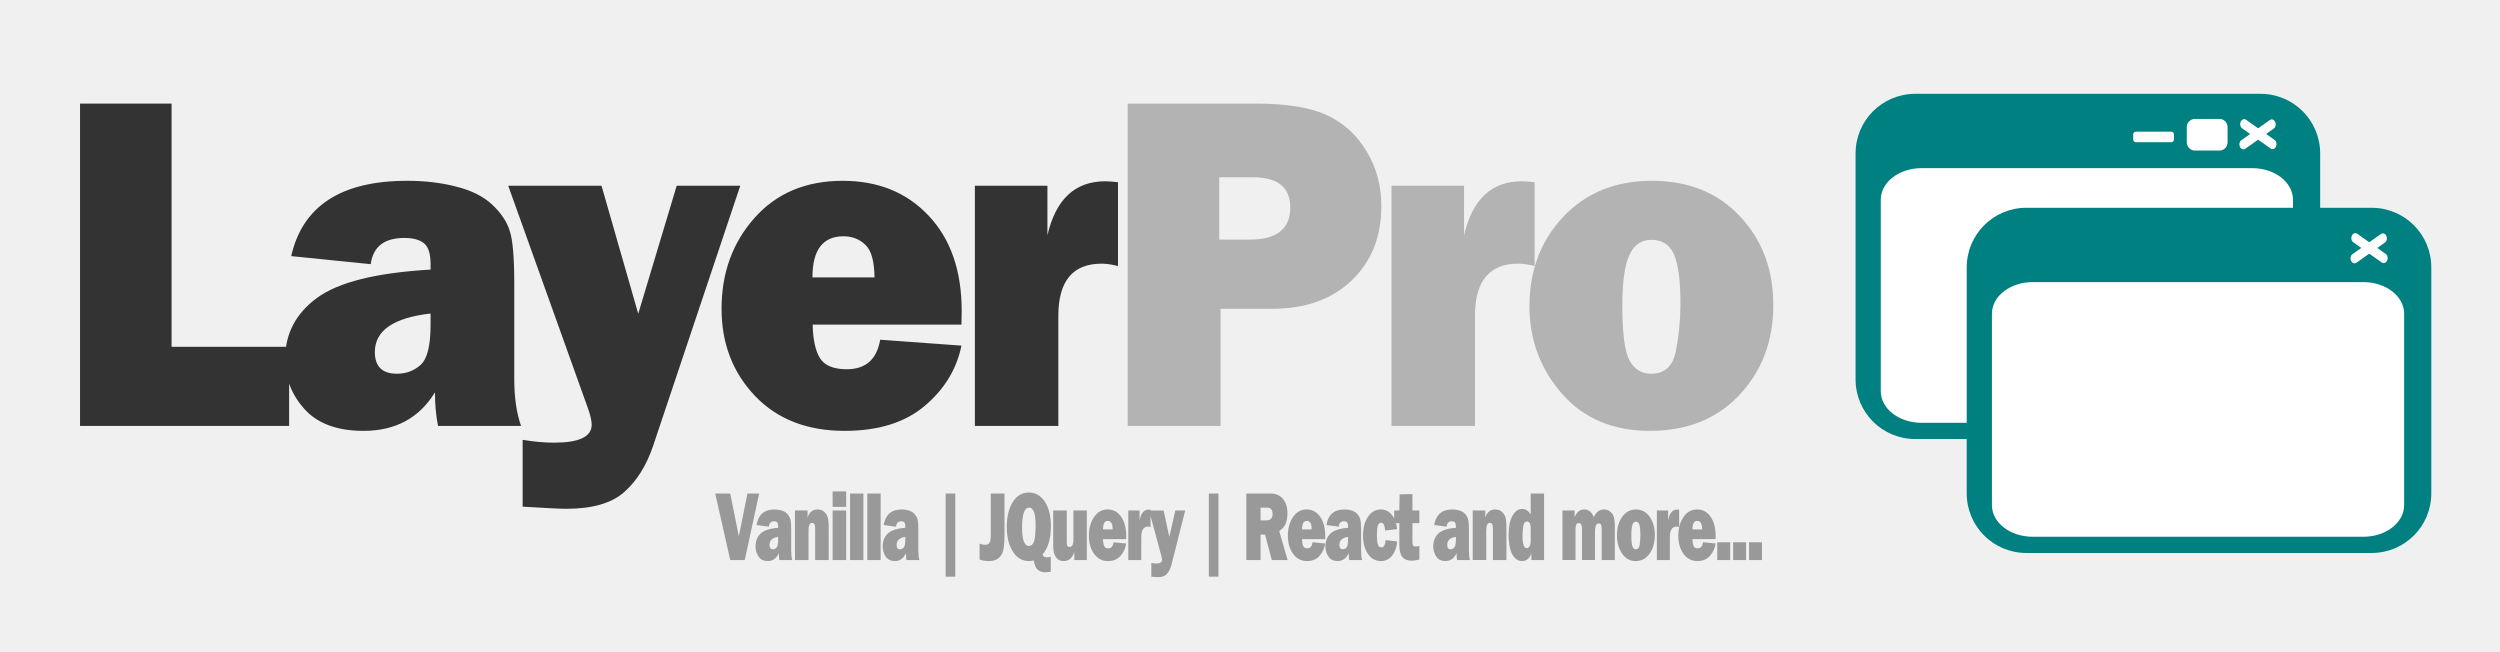
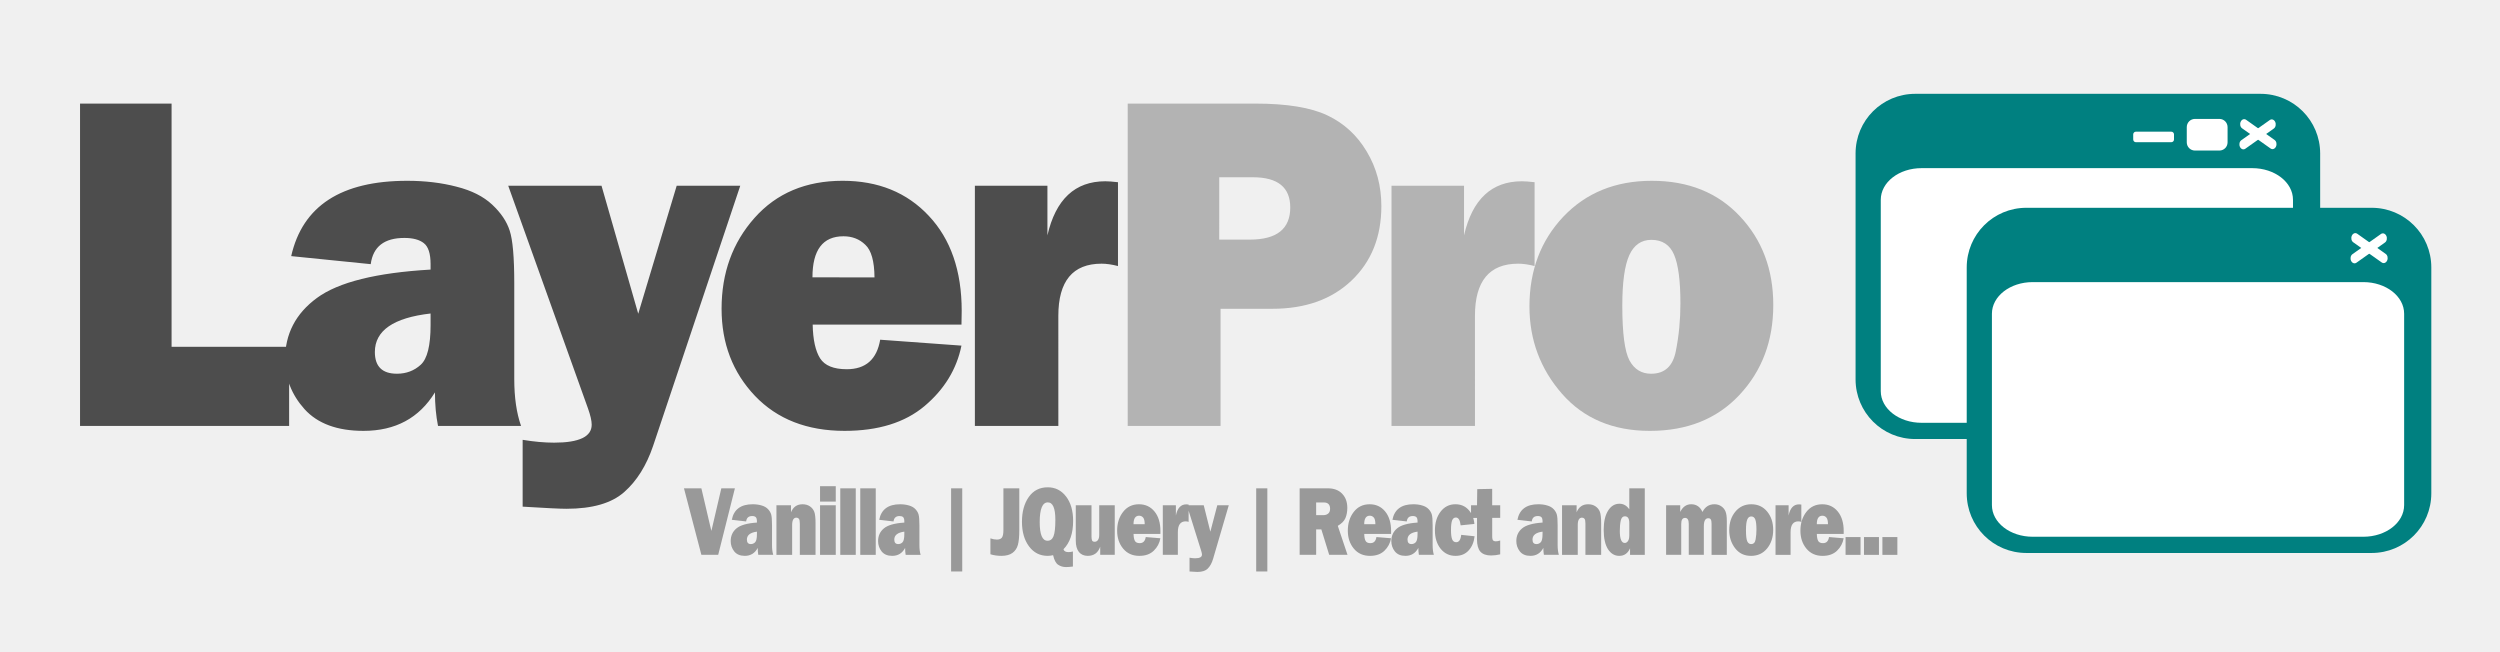
<svg xmlns="http://www.w3.org/2000/svg" width="960" height="250" viewBox="0 0 254 66.146" version="1.1" id="svg1">
  <defs id="defs1" />
-   <g id="layer1" transform="translate(-10.37362,-47.08029)">
-     <g id="g5" transform="matrix(0.7165316,0,0,0.7165316,177.8031,14.42007)">
-       <path id="rect1" style="fill:#008080;stroke-width:0.1;paint-order:markers stroke fill" d="m 37.907,58.885 h 48.948 c 4.689,0 8.465,3.775 8.465,8.465 V 99.368 c 0,4.689 -3.775,8.465 -8.465,8.465 H 37.907 c -4.689,0 -8.465,-3.775 -8.465,-8.465 V 67.349 c 0,-4.689 3.775,-8.465 8.465,-8.465 z" />
-       <g id="g4" transform="translate(16.05917,-0.09974634)">
-         <path id="rect3" style="fill:#ffffff;stroke-width:0.079;paint-order:markers stroke fill" transform="matrix(0.8159199,-0.578165,0.4256633,0.9048816,0,0)" d="m 34.23,94.325 h 4.952 c 0.325,0 0.586,0.298 0.586,0.668 0,0.37 -0.262,0.668 -0.586,0.668 h -4.952 c -0.325,0 -0.586,-0.298 -0.586,-0.668 0,-0.37 0.262,-0.668 0.586,-0.668 z" />
-         <path id="rect3-8" style="fill:#ffffff;stroke-width:0.079;paint-order:markers stroke fill" transform="matrix(-0.8159199,-0.578165,0.4256633,-0.9048816,0,0)" d="m -95.252,-12.893 h 4.952 c 0.325,0 0.586,0.298 0.586,0.668 0,0.37 -0.262,0.668 -0.586,0.668 h -4.952 c -0.325,0 -0.586,-0.298 -0.586,-0.668 0,-0.37 0.262,-0.668 0.586,-0.668 z" />
-       </g>
-       <path id="rect4" style="fill:#ffffff;stroke-width:0.084;paint-order:markers stroke fill" d="m 77.569,62.441 h 3.458 c 0.645,0 1.164,0.519 1.164,1.164 v 2.161 c 0,0.645 -0.519,1.164 -1.164,1.164 h -3.458 c -0.645,0 -1.164,-0.519 -1.164,-1.164 v -2.161 c 0,-0.645 0.519,-1.164 1.164,-1.164 z" />
-       <path id="rect4-5" style="fill:#ffffff;stroke-width:0.048;paint-order:markers stroke fill" d="m 69.198,64.251 h 5.009 c 0.215,0 0.388,0.173 0.388,0.388 v 0.72 c 0,0.215 -0.173,0.388 -0.388,0.388 h -5.009 c -0.215,0 -0.388,-0.173 -0.388,-0.388 v -0.72 c 0,-0.215 0.173,-0.388 0.388,-0.388 z" />
-       <path id="rect5" style="fill:#ffffff;stroke-width:0.1;paint-order:markers stroke fill" d="m 38.801,69.423 h 46.881 c 3.205,0 5.785,2.002 5.785,4.489 v 27.131 c 0,2.487 -2.58,4.489 -5.785,4.489 H 38.801 c -3.205,0 -5.785,-2.002 -5.785,-4.489 V 73.912 c 0,-2.487 2.58,-4.489 5.785,-4.489 z" />
+   <g id="g5" transform="matrix(0.7165316,0,0,0.7165316,167.4294,-32.66022)">
+     <path id="rect1" style="fill:#008080;stroke-width:0.1;paint-order:markers stroke fill" d="m 37.907,58.885 h 48.948 c 4.689,0 8.465,3.775 8.465,8.465 V 99.368 c 0,4.689 -3.775,8.465 -8.465,8.465 H 37.907 c -4.689,0 -8.465,-3.775 -8.465,-8.465 V 67.349 c 0,-4.689 3.775,-8.465 8.465,-8.465 z" />
+     <g id="g4" transform="translate(16.05917,-0.09974634)">
+       <path id="rect3" style="fill:#ffffff;stroke-width:0.079;paint-order:markers stroke fill" transform="matrix(0.8159199,-0.578165,0.4256633,0.9048816,0,0)" d="m 34.23,94.325 h 4.952 c 0.325,0 0.586,0.298 0.586,0.668 0,0.37 -0.262,0.668 -0.586,0.668 h -4.952 c -0.325,0 -0.586,-0.298 -0.586,-0.668 0,-0.37 0.262,-0.668 0.586,-0.668 z" />
+       <path id="rect3-8" style="fill:#ffffff;stroke-width:0.079;paint-order:markers stroke fill" transform="matrix(-0.8159199,-0.578165,0.4256633,-0.9048816,0,0)" d="m -95.252,-12.893 h 4.952 c 0.325,0 0.586,0.298 0.586,0.668 0,0.37 -0.262,0.668 -0.586,0.668 h -4.952 c -0.325,0 -0.586,-0.298 -0.586,-0.668 0,-0.37 0.262,-0.668 0.586,-0.668 z" />
    </g>
-     <path id="rect6" style="fill:#008080;stroke-width:0.072;paint-order:markers stroke fill" d="m 216.257,68.191 h 35.073 c 3.36,0 6.065,2.705 6.065,6.065 v 22.942 c 0,3.36 -2.705,6.065 -6.065,6.065 h -35.073 c -3.36,0 -6.065,-2.705 -6.065,-6.065 V 74.256 c 0,-3.36 2.705,-6.065 6.065,-6.065 z" />
-     <g id="g8" transform="matrix(0.7165316,0,0,0.7165316,200.6024,25.92697)">
-       <path id="rect7" style="fill:#ffffff;stroke-width:0.079;paint-order:markers stroke fill" transform="matrix(0.8159199,-0.578165,0.4256633,0.9048816,0,0)" d="m 34.23,94.325 h 4.952 c 0.325,0 0.586,0.298 0.586,0.668 0,0.37 -0.262,0.668 -0.586,0.668 h -4.952 c -0.325,0 -0.586,-0.298 -0.586,-0.668 0,-0.37 0.262,-0.668 0.586,-0.668 z" />
-       <path id="rect8" style="fill:#ffffff;stroke-width:0.079;paint-order:markers stroke fill" transform="matrix(-0.8159199,-0.578165,0.4256633,-0.9048816,0,0)" d="m -95.252,-12.893 h 4.952 c 0.325,0 0.586,0.298 0.586,0.668 0,0.37 -0.262,0.668 -0.586,0.668 h -4.952 c -0.325,0 -0.586,-0.298 -0.586,-0.668 0,-0.37 0.262,-0.668 0.586,-0.668 z" />
-     </g>
-     <path id="rect11" style="fill:#ffffff;stroke-width:0.072;paint-order:markers stroke fill" d="m 216.898,75.743 h 33.592 c 2.297,0 4.145,1.434 4.145,3.216 v 19.44 c 0,1.782 -1.849,3.216 -4.145,3.216 h -33.592 c -2.297,0 -4.145,-1.434 -4.145,-3.216 V 78.959 c 0,-1.782 1.849,-3.216 4.145,-3.216 z" />
-     <g id="text16" style="font-size:47.262px;font-family:'Franklin Gothic Heavy';-inkscape-font-specification:'Franklin Gothic Heavy, ';letter-spacing:-2.206px;word-spacing:0.236px;fill:#333333;stroke-width:1.489;paint-order:markers stroke fill" transform="scale(0.9619034,1.039605)" aria-label="LayerPro">
-       <path d="m 41.323,79.179 v 7.731 H 19.238 V 55.41 h 9.669 v 23.77 z m 24.495,7.731 h -8.769 q -0.323,-1.5 -0.323,-3.277 -2.492,3.762 -7.546,3.762 -4.154,0 -6.231,-2.123 -2.054,-2.123 -2.054,-4.869 0,-3.715 3.369,-6 3.392,-2.308 12,-2.769 v -0.531 q 0,-1.546 -0.715,-2.054 -0.692,-0.508 -2.054,-0.508 -3.185,0 -3.554,2.562 l -8.4,-0.785 q 1.8,-7.362 12.254,-7.362 2.838,0 5.215,0.577 2.377,0.554 3.762,1.754 1.385,1.2 1.846,2.538 0.485,1.338 0.485,5.146 v 9.369 q 0,2.677 0.715,4.569 z M 56.263,75.926 q -5.885,0.623 -5.885,3.762 0,2.123 2.331,2.123 1.477,0 2.515,-0.877 1.038,-0.877 1.038,-3.877 z m 32.71,-12.485 -9.208,25.431 q -1.062,2.885 -3.046,4.5 -1.985,1.638 -6.115,1.638 -0.992,0 -4.615,-0.208 v -6.531 q 1.8,0.277 3.323,0.277 3.969,0 3.969,-1.754 0,-0.577 -0.392,-1.592 L 64.466,63.441 h 9.854 l 3.877,12.508 4.062,-12.508 z m 14.779,15.046 8.585,0.577 q -0.762,3.462 -3.9,5.908 -3.115,2.423 -8.446,2.423 -5.931,0 -9.462,-3.415 -3.531,-3.439 -3.531,-8.515 0,-5.262 3.485,-8.885 3.485,-3.623 9.3,-3.623 5.631,0 9.092,3.415 3.485,3.415 3.485,9.3 0,0.485 -0.023,1.338 H 96.622 q 0.046,2.215 0.785,3.3 0.738,1.062 2.815,1.062 3,0 3.531,-2.885 z m -0.6,-6.092 q -0.023,-2.377 -0.969,-3.185 -0.923,-0.831 -2.308,-0.831 -3.277,0 -3.277,4.015 z m 19.418,14.516 h -8.815 v -23.47 h 7.662 v 4.846 q 1.315,-5.285 6.115,-5.285 0.485,0 1.338,0.092 v 8.192 q -0.969,-0.231 -1.731,-0.231 -4.569,0 -4.569,5.1 z" id="path18" />
-       <path style="fill:#b3b3b3" d="m 139.704,75.464 v 11.446 h -9.808 V 55.41 h 13.454 q 5.031,0 7.639,1.154 2.631,1.154 4.154,3.531 1.546,2.377 1.546,5.331 0,4.5 -3.139,7.269 -3.139,2.769 -8.377,2.769 z m -0.138,-6.762 h 3.231 q 4.269,0 4.269,-3.138 0,-2.954 -3.946,-2.954 h -3.554 z m 27.01,18.208 h -8.815 v -23.47 h 7.662 v 4.846 q 1.315,-5.285 6.115,-5.285 0.485,0 1.338,0.092 v 8.192 q -0.969,-0.231 -1.731,-0.231 -4.569,0 -4.569,5.1 z m 18.472,0.485 q -5.839,0 -9.277,-3.623 -3.438,-3.646 -3.438,-8.539 0,-5.262 3.577,-8.769 3.6,-3.508 9.346,-3.508 5.792,0 9.3,3.462 3.531,3.462 3.531,8.677 0,5.262 -3.577,8.792 -3.554,3.508 -9.462,3.508 z m 0.138,-5.585 q 2.146,0 2.608,-2.215 0.485,-2.238 0.485,-4.662 0,-3.3 -0.669,-4.754 -0.669,-1.454 -2.4,-1.454 -1.592,0 -2.331,1.5 -0.738,1.5 -0.738,4.939 0,4.039 0.762,5.354 0.762,1.292 2.285,1.292 z" id="path19" />
-     </g>
-     <path d="m 104.784,81.19 -1.753,5.644 h -1.766 l -1.828,-5.644 h 1.828 l 0.889,3.076 q 0.091,0.273 0.161,0.538 l 1.042,-3.614 z m 4.025,5.644 h -1.571 q -0.058,-0.269 -0.058,-0.587 -0.447,0.674 -1.352,0.674 -0.744,0 -1.116,-0.38 -0.368,-0.38 -0.368,-0.872 0,-0.666 0.604,-1.075 0.608,-0.413 2.15,-0.496 v -0.095 q 0,-0.277 -0.128,-0.368 -0.124,-0.091 -0.368,-0.091 -0.571,0 -0.637,0.459 l -1.505,-0.141 q 0.323,-1.319 2.196,-1.319 0.509,0 0.934,0.103 0.426,0.099 0.674,0.314 0.248,0.215 0.331,0.455 0.087,0.24 0.087,0.922 v 1.679 q 0,0.48 0.128,0.819 z m -1.712,-1.968 q -1.054,0.112 -1.054,0.674 0,0.38 0.418,0.38 0.265,0 0.451,-0.157 0.186,-0.157 0.186,-0.695 z m 6.15,1.968 h -1.65 v -2.646 q 0,-0.327 -0.103,-0.418 -0.099,-0.091 -0.252,-0.091 -0.451,0 -0.451,0.628 v 2.526 h -1.65 v -4.205 h 1.53 v 0.595 q 0.339,-0.682 1.211,-0.682 0.459,0 0.773,0.178 0.318,0.174 0.455,0.455 0.136,0.277 0.136,0.968 z m 2.123,-5.822 v 1.307 H 113.72 v -1.307 z m 0,1.617 v 4.205 H 113.72 v -4.205 z m 2.098,-1.439 v 5.644 h -1.625 v -5.644 z m 2.098,0 v 5.644 h -1.625 v -5.644 z m 4.711,5.644 h -1.571 q -0.058,-0.269 -0.058,-0.587 -0.447,0.674 -1.352,0.674 -0.744,0 -1.116,-0.38 -0.368,-0.38 -0.368,-0.872 0,-0.666 0.604,-1.075 0.608,-0.413 2.15,-0.496 v -0.095 q 0,-0.277 -0.128,-0.368 -0.124,-0.091 -0.368,-0.091 -0.571,0 -0.637,0.459 l -1.505,-0.141 q 0.323,-1.319 2.196,-1.319 0.509,0 0.934,0.103 0.426,0.099 0.674,0.314 0.248,0.215 0.331,0.455 0.087,0.24 0.087,0.922 v 1.679 q 0,0.48 0.128,0.819 z m -1.712,-1.968 q -1.054,0.112 -1.054,0.674 0,0.38 0.418,0.38 0.265,0 0.451,-0.157 0.186,-0.157 0.186,-0.695 z m 4.908,-3.676 h 1.17 v 7.054 h -1.17 z m 7.158,0 v 3.556 q 0,0.819 -0.149,1.249 -0.145,0.426 -0.571,0.678 -0.426,0.248 -1.154,0.248 -0.641,0 -1.158,-0.136 v -1.348 q 0.364,0.103 0.678,0.103 0.372,0 0.529,-0.17 0.157,-0.174 0.157,-0.624 v -3.556 z m 3.549,5.673 q -0.289,0.058 -0.571,0.058 -1.22,0 -1.96,-0.806 -0.74,-0.806 -0.74,-2.088 0,-1.278 0.715,-2.1 0.719,-0.823 1.993,-0.823 1.178,0 1.919,0.777 0.744,0.777 0.744,2.076 0,1.575 -1.013,2.402 0.083,0.244 0.525,0.244 0.198,0 0.467,-0.054 v 1.278 q -0.459,0.045 -0.719,0.045 -0.463,0 -0.827,-0.194 -0.36,-0.19 -0.533,-0.815 z m -0.587,-1.224 q 0.438,0 0.628,-0.38 0.194,-0.385 0.194,-1.402 0,-1.472 -0.79,-1.472 -0.852,0 -0.852,1.679 0,1.575 0.819,1.575 z m 7.056,-3.01 v 4.205 h -1.526 v -0.69 q -0.335,0.777 -1.307,0.777 -0.6,0 -0.93,-0.331 -0.327,-0.335 -0.327,-0.955 v -3.006 h 1.65 v 2.646 q 0,0.248 0.066,0.351 0.07,0.099 0.269,0.099 0.211,0 0.343,-0.149 0.132,-0.153 0.132,-0.426 v -2.522 z m 3.252,2.696 1.538,0.103 q -0.136,0.62 -0.699,1.058 -0.558,0.434 -1.513,0.434 -1.063,0 -1.695,-0.612 -0.633,-0.616 -0.633,-1.526 0,-0.943 0.624,-1.592 0.624,-0.649 1.666,-0.649 1.009,0 1.629,0.612 0.624,0.612 0.624,1.666 0,0.087 -0.004,0.24 h -2.816 q 0.008,0.397 0.141,0.591 0.132,0.19 0.504,0.19 0.538,0 0.633,-0.517 z m -0.108,-1.092 q -0.004,-0.426 -0.174,-0.571 -0.165,-0.149 -0.413,-0.149 -0.587,0 -0.587,0.719 z m 3.479,2.601 h -1.579 v -4.205 h 1.373 v 0.868 q 0.236,-0.947 1.096,-0.947 0.087,0 0.24,0.017 v 1.468 q -0.174,-0.041 -0.31,-0.041 -0.819,0 -0.819,0.914 z m 5.344,-4.205 -1.65,4.556 q -0.19,0.517 -0.546,0.806 -0.356,0.294 -1.096,0.294 -0.178,0 -0.827,-0.037 v -1.17 q 0.323,0.05 0.595,0.05 0.711,0 0.711,-0.314 0,-0.103 -0.07,-0.285 l -1.509,-3.899 h 1.766 l 0.695,2.241 0.728,-2.241 z m 2.878,-1.439 h 1.17 v 7.054 h -1.17 z m 9.585,5.644 h -1.923 l -0.823,-2.158 h -0.546 v 2.158 h -1.732 v -5.644 h 2.948 q 0.976,0 1.513,0.459 0.542,0.455 0.542,1.203 0,0.488 -0.198,0.864 -0.198,0.372 -0.802,0.657 z m -3.291,-3.366 h 0.74 q 0.327,0 0.525,-0.136 0.198,-0.136 0.198,-0.401 0,-0.542 -0.666,-0.542 h -0.798 z m 6.324,1.856 1.538,0.103 q -0.136,0.62 -0.699,1.058 -0.558,0.434 -1.513,0.434 -1.063,0 -1.695,-0.612 -0.633,-0.616 -0.633,-1.526 0,-0.943 0.624,-1.592 0.624,-0.649 1.666,-0.649 1.009,0 1.629,0.612 0.624,0.612 0.624,1.666 0,0.087 -0.004,0.24 h -2.816 q 0.008,0.397 0.141,0.591 0.132,0.19 0.504,0.19 0.538,0 0.633,-0.517 z m -0.107,-1.092 q -0.004,-0.426 -0.174,-0.571 -0.165,-0.149 -0.413,-0.149 -0.587,0 -0.587,0.719 z m 6.138,2.601 h -1.571 q -0.058,-0.269 -0.058,-0.587 -0.447,0.674 -1.352,0.674 -0.744,0 -1.116,-0.38 -0.368,-0.38 -0.368,-0.872 0,-0.666 0.604,-1.075 0.608,-0.413 2.15,-0.496 v -0.095 q 0,-0.277 -0.128,-0.368 -0.124,-0.091 -0.368,-0.091 -0.571,0 -0.637,0.459 l -1.505,-0.141 q 0.323,-1.319 2.196,-1.319 0.509,0 0.934,0.103 0.426,0.099 0.674,0.314 0.248,0.215 0.331,0.455 0.087,0.24 0.087,0.922 v 1.679 q 0,0.48 0.128,0.819 z m -1.712,-1.968 q -1.054,0.112 -1.054,0.674 0,0.38 0.418,0.38 0.265,0 0.451,-0.157 0.186,-0.157 0.186,-0.695 z m 4.579,0.273 1.406,0.12 q -0.099,0.736 -0.62,1.199 -0.517,0.463 -1.377,0.463 -0.963,0 -1.567,-0.604 -0.6,-0.608 -0.6,-1.555 0,-0.968 0.595,-1.592 0.6,-0.628 1.555,-0.628 0.848,0 1.381,0.475 0.533,0.471 0.612,1.195 l -1.443,0.12 q -0.091,-0.666 -0.504,-0.666 -0.265,0 -0.389,0.244 -0.12,0.24 -0.12,0.839 0,0.517 0.12,0.765 0.124,0.248 0.426,0.248 0.442,0 0.525,-0.624 z m 4.095,-2.51 v 1.071 h -0.839 v 1.551 q 0,0.318 0.12,0.38 0.12,0.058 0.248,0.058 0.198,0 0.471,-0.07 v 1.174 q -0.488,0.095 -0.959,0.095 -0.761,0 -1.121,-0.327 -0.356,-0.327 -0.356,-1.042 l 0.004,-0.492 V 83.699 h -0.628 v -1.071 h 0.628 l 0.025,-1.369 1.567,-0.025 v 1.393 z m 6.157,4.205 h -1.571 q -0.058,-0.269 -0.058,-0.587 -0.447,0.674 -1.352,0.674 -0.744,0 -1.116,-0.38 -0.368,-0.38 -0.368,-0.872 0,-0.666 0.604,-1.075 0.608,-0.413 2.15,-0.496 v -0.095 q 0,-0.277 -0.128,-0.368 -0.124,-0.091 -0.368,-0.091 -0.571,0 -0.637,0.459 l -1.505,-0.141 q 0.323,-1.319 2.196,-1.319 0.509,0 0.934,0.103 0.426,0.099 0.674,0.314 0.248,0.215 0.331,0.455 0.087,0.24 0.087,0.922 v 1.679 q 0,0.48 0.128,0.819 z m -1.712,-1.968 q -1.054,0.112 -1.054,0.674 0,0.38 0.418,0.38 0.265,0 0.451,-0.157 0.186,-0.157 0.186,-0.695 z m 6.15,1.968 h -1.65 v -2.646 q 0,-0.327 -0.103,-0.418 -0.099,-0.091 -0.252,-0.091 -0.451,0 -0.451,0.628 v 2.526 h -1.65 v -4.205 h 1.53 v 0.595 q 0.339,-0.682 1.211,-0.682 0.459,0 0.773,0.178 0.318,0.174 0.455,0.455 0.136,0.277 0.136,0.968 z m 4.579,0 h -1.546 v -0.558 q -0.343,0.645 -1.133,0.645 -0.728,0 -1.183,-0.566 -0.451,-0.571 -0.451,-1.654 0,-1.013 0.455,-1.608 0.455,-0.595 1.203,-0.595 0.624,0 1.03,0.475 v -1.782 h 1.625 z m -1.625,-2.704 q 0,-0.566 -0.467,-0.566 -0.327,0 -0.43,0.36 -0.099,0.36 -0.099,0.881 0,1.021 0.521,1.021 0.198,0 0.335,-0.161 0.141,-0.161 0.141,-0.492 z m 10.234,2.704 h -1.6 v -2.63 q 0,-0.265 -0.079,-0.368 -0.074,-0.108 -0.269,-0.108 -0.463,0 -0.463,0.674 v 2.431 h -1.584 v -2.63 q 0,-0.504 -0.389,-0.504 -0.401,0 -0.401,0.504 v 2.63 h -1.588 v -4.205 h 1.48 v 0.566 q 0.397,-0.653 1.154,-0.653 0.815,0 1.183,0.653 0.409,-0.653 1.257,-0.653 0.405,0 0.711,0.17 0.31,0.17 0.447,0.438 0.141,0.265 0.141,0.823 z m 2.532,0.087 q -1.046,0 -1.662,-0.649 -0.616,-0.653 -0.616,-1.53 0,-0.943 0.641,-1.571 0.645,-0.628 1.675,-0.628 1.038,0 1.666,0.62 0.633,0.62 0.633,1.555 0,0.943 -0.641,1.575 -0.637,0.628 -1.695,0.628 z m 0.025,-1.001 q 0.385,0 0.467,-0.397 0.087,-0.401 0.087,-0.835 0,-0.591 -0.12,-0.852 -0.12,-0.26 -0.43,-0.26 -0.285,0 -0.418,0.269 -0.132,0.269 -0.132,0.885 0,0.724 0.136,0.959 0.136,0.232 0.409,0.232 z m 4.136,0.914 h -1.579 v -4.205 h 1.373 v 0.868 q 0.236,-0.947 1.096,-0.947 0.087,0 0.24,0.017 v 1.468 q -0.174,-0.041 -0.31,-0.041 -0.819,0 -0.819,0.914 z m 4.033,-1.509 1.538,0.103 q -0.136,0.62 -0.699,1.058 -0.558,0.434 -1.513,0.434 -1.063,0 -1.695,-0.612 -0.633,-0.616 -0.633,-1.526 0,-0.943 0.624,-1.592 0.624,-0.649 1.666,-0.649 1.009,0 1.629,0.612 0.624,0.612 0.624,1.666 0,0.087 -0.004,0.24 h -2.816 q 0.008,0.397 0.141,0.591 0.132,0.19 0.504,0.19 0.538,0 0.633,-0.517 z m -0.107,-1.092 q -0.004,-0.426 -0.174,-0.571 -0.165,-0.149 -0.413,-0.149 -0.587,0 -0.587,0.719 z m 3.417,1.092 v 1.509 H 221.351 V 85.324 Z m 1.933,0 v 1.509 h -1.571 V 85.324 Z m 1.933,0 v 1.509 h -1.571 V 85.324 Z" id="text18" style="font-size:8.468px;font-family:'Franklin Gothic Heavy';-inkscape-font-specification:'Franklin Gothic Heavy, ';letter-spacing:-0.395px;word-spacing:0.042px;fill:#999999;stroke-width:0.267;paint-order:markers stroke fill" transform="scale(0.8350902,1.197475)" aria-label="Vanilla | JQuery | React and more..." />
+     <path id="rect4" style="fill:#ffffff;stroke-width:0.084;paint-order:markers stroke fill" d="m 77.569,62.441 h 3.458 c 0.645,0 1.164,0.519 1.164,1.164 v 2.161 c 0,0.645 -0.519,1.164 -1.164,1.164 h -3.458 c -0.645,0 -1.164,-0.519 -1.164,-1.164 v -2.161 c 0,-0.645 0.519,-1.164 1.164,-1.164 z" />
+     <path id="rect4-5" style="fill:#ffffff;stroke-width:0.048;paint-order:markers stroke fill" d="m 69.198,64.251 h 5.009 c 0.215,0 0.388,0.173 0.388,0.388 v 0.72 c 0,0.215 -0.173,0.388 -0.388,0.388 h -5.009 c -0.215,0 -0.388,-0.173 -0.388,-0.388 v -0.72 c 0,-0.215 0.173,-0.388 0.388,-0.388 z" />
+     <path id="rect5" style="fill:#ffffff;stroke-width:0.1;paint-order:markers stroke fill" d="m 38.801,69.423 h 46.881 c 3.205,0 5.785,2.002 5.785,4.489 v 27.131 c 0,2.487 -2.58,4.489 -5.785,4.489 H 38.801 c -3.205,0 -5.785,-2.002 -5.785,-4.489 V 73.912 c 0,-2.487 2.58,-4.489 5.785,-4.489 z" />
  </g>
+   <path id="rect6" style="fill:#008080;stroke-width:0.072;paint-order:markers stroke fill" d="m 205.884,21.111 h 35.073 c 3.36,0 6.065,2.705 6.065,6.065 V 50.118 c 0,3.36 -2.705,6.065 -6.065,6.065 h -35.073 c -3.36,0 -6.065,-2.705 -6.065,-6.065 V 27.176 c 0,-3.36 2.705,-6.065 6.065,-6.065 z" />
+   <g id="g8" transform="matrix(0.7165316,0,0,0.7165316,190.2288,-21.15332)">
+     <path id="rect7" style="fill:#ffffff;stroke-width:0.079;paint-order:markers stroke fill" transform="matrix(0.8159199,-0.578165,0.4256633,0.9048816,0,0)" d="m 34.23,94.325 h 4.952 c 0.325,0 0.586,0.298 0.586,0.668 0,0.37 -0.262,0.668 -0.586,0.668 h -4.952 c -0.325,0 -0.586,-0.298 -0.586,-0.668 0,-0.37 0.262,-0.668 0.586,-0.668 z" />
+     <path id="rect8" style="fill:#ffffff;stroke-width:0.079;paint-order:markers stroke fill" transform="matrix(-0.8159199,-0.578165,0.4256633,-0.9048816,0,0)" d="m -95.252,-12.893 h 4.952 c 0.325,0 0.586,0.298 0.586,0.668 0,0.37 -0.262,0.668 -0.586,0.668 h -4.952 c -0.325,0 -0.586,-0.298 -0.586,-0.668 0,-0.37 0.262,-0.668 0.586,-0.668 z" />
+   </g>
+   <path id="rect11" style="fill:#ffffff;stroke-width:0.072;paint-order:markers stroke fill" d="m 206.524,28.662 h 33.592 c 2.297,0 4.145,1.434 4.145,3.216 v 19.44 c 0,1.782 -1.849,3.216 -4.145,3.216 H 206.524 c -2.297,0 -4.145,-1.434 -4.145,-3.216 V 31.878 c 0,-1.782 1.849,-3.216 4.145,-3.216 z" />
+   <path d="m 29.375,35.235 v 8.037 H 8.131 V 10.524 h 9.301 v 24.711 z m 23.562,8.037 h -8.435 q -0.311,-1.559 -0.311,-3.407 -2.397,3.911 -7.259,3.911 -3.996,0 -5.993,-2.207 -1.976,-2.207 -1.976,-5.062 0,-3.863 3.241,-6.238 3.263,-2.399 11.543,-2.879 v -0.552 q 0,-1.607 -0.688,-2.135 -0.666,-0.528 -1.976,-0.528 -3.063,0 -3.418,2.663 l -8.08,-0.816 q 1.731,-7.653 11.787,-7.653 2.73,0 5.017,0.6 2.286,0.576 3.618,1.823 1.332,1.248 1.776,2.639 0.466,1.391 0.466,5.35 v 9.74 q 0,2.783 0.688,4.75 z M 43.746,31.852 q -5.66,0.648 -5.66,3.911 0,2.207 2.242,2.207 1.421,0 2.42,-0.912 0.999,-0.912 0.999,-4.031 z m 31.464,-12.979 -8.857,26.438 q -1.021,2.999 -2.93,4.678 -1.909,1.703 -5.882,1.703 -0.955,0 -4.44,-0.216 v -6.79 q 1.731,0.288 3.197,0.288 3.818,0 3.818,-1.823 0,-0.6 -0.377,-1.655 L 51.636,18.873 h 9.479 l 3.729,13.003 3.907,-13.003 z m 14.216,15.642 8.258,0.6 q -0.733,3.599 -3.751,6.142 -2.997,2.519 -8.124,2.519 -5.705,0 -9.101,-3.551 -3.396,-3.575 -3.396,-8.853 0,-5.47 3.352,-9.237 3.352,-3.767 8.946,-3.767 5.416,0 8.746,3.551 3.352,3.551 3.352,9.668 0,0.504 -0.022,1.391 H 82.568 q 0.044,2.303 0.755,3.431 0.71,1.104 2.708,1.104 2.886,0 3.396,-2.999 z m -0.577,-6.334 q -0.022,-2.471 -0.932,-3.311 -0.888,-0.864 -2.22,-0.864 -3.152,0 -3.152,4.174 z M 107.528,43.272 H 99.048 V 18.873 h 7.37 v 5.038 q 1.265,-5.494 5.882,-5.494 0.466,0 1.287,0.096 v 8.517 q -0.932,-0.24 -1.665,-0.24 -4.395,0 -4.395,5.302 z" id="path18" style="font-size:47.262px;font-family:'Franklin Gothic Heavy';-inkscape-font-specification:'Franklin Gothic Heavy, ';letter-spacing:-2.206px;word-spacing:0.236px;fill:#4d4d4d;stroke-width:1.489;paint-order:markers stroke fill" />
+   <path style="font-size:47.262px;font-family:'Franklin Gothic Heavy';-inkscape-font-specification:'Franklin Gothic Heavy, ';letter-spacing:-2.206px;word-spacing:0.236px;fill:#b3b3b3;stroke-width:1.489;paint-order:markers stroke fill" d="m 124.008,31.373 v 11.9 h -9.434 V 10.524 h 12.941 q 4.839,0 7.348,1.2 2.531,1.2 3.996,3.671 1.487,2.471 1.487,5.542 0,4.678 -3.019,7.557 -3.019,2.879 -8.058,2.879 z m -0.133,-7.029 h 3.108 q 4.107,0 4.107,-3.263 0,-3.071 -3.796,-3.071 h -3.418 z m 25.981,18.929 h -8.48 V 18.873 h 7.37 v 5.038 q 1.265,-5.494 5.882,-5.494 0.466,0 1.287,0.096 v 8.517 q -0.932,-0.24 -1.665,-0.24 -4.395,0 -4.395,5.302 z m 17.768,0.504 q -5.616,0 -8.924,-3.767 -3.308,-3.791 -3.308,-8.877 0,-5.47 3.441,-9.117 3.463,-3.647 8.99,-3.647 5.572,0 8.946,3.599 3.396,3.599 3.396,9.021 0,5.47 -3.441,9.141 -3.418,3.647 -9.101,3.647 z m 0.133,-5.806 q 2.064,0 2.508,-2.303 0.466,-2.327 0.466,-4.846 0,-3.431 -0.644,-4.942 -0.644,-1.511 -2.309,-1.511 -1.532,0 -2.242,1.559 -0.71,1.559 -0.71,5.134 0,4.198 0.733,5.566 0.733,1.344 2.198,1.344 z" id="path19" />
+   <path d="m 74.666,49.613 -1.697,6.758 H 71.26 L 69.491,49.613 h 1.769 l 0.861,3.684 q 0.088,0.327 0.156,0.644 l 1.009,-4.327 z m 3.896,6.758 h -1.521 q -0.056,-0.322 -0.056,-0.703 -0.432,0.807 -1.309,0.807 -0.72,0 -1.081,-0.456 -0.356,-0.456 -0.356,-1.045 0,-0.797 0.584,-1.287 0.588,-0.495 2.081,-0.594 v -0.114 q 0,-0.332 -0.124,-0.441 -0.12,-0.109 -0.356,-0.109 -0.552,0 -0.616,0.55 l -1.457,-0.168 q 0.312,-1.579 2.125,-1.579 0.492,0 0.905,0.124 0.412,0.119 0.652,0.376 0.24,0.257 0.32,0.545 0.084,0.287 0.084,1.104 v 2.01 q 0,0.574 0.124,0.98 z M 76.905,54.015 q -1.021,0.134 -1.021,0.807 0,0.456 0.404,0.456 0.256,0 0.436,-0.188 0.18,-0.188 0.18,-0.832 z m 5.954,2.357 h -1.597 v -3.169 q 0,-0.391 -0.1,-0.5 -0.096,-0.109 -0.244,-0.109 -0.436,0 -0.436,0.753 v 3.025 h -1.597 v -5.035 h 1.481 v 0.713 q 0.328,-0.817 1.173,-0.817 0.444,0 0.748,0.213 0.308,0.208 0.44,0.545 0.132,0.332 0.132,1.159 z m 2.055,-6.971 v 1.565 H 83.317 V 49.4 Z m 0,1.936 v 5.035 h -1.597 v -5.035 z m 2.031,-1.723 v 6.758 H 85.372 V 49.613 Z m 2.031,0 v 6.758 H 87.403 V 49.613 Z m 4.561,6.758 h -1.521 q -0.056,-0.322 -0.056,-0.703 -0.432,0.807 -1.309,0.807 -0.72,0 -1.081,-0.456 -0.356,-0.456 -0.356,-1.045 0,-0.797 0.584,-1.287 0.588,-0.495 2.081,-0.594 v -0.114 q 0,-0.332 -0.124,-0.441 -0.12,-0.109 -0.356,-0.109 -0.552,0 -0.616,0.55 l -1.457,-0.168 q 0.312,-1.579 2.125,-1.579 0.492,0 0.905,0.124 0.412,0.119 0.652,0.376 0.24,0.257 0.32,0.545 0.084,0.287 0.084,1.104 v 2.01 q 0,0.574 0.124,0.98 z M 91.88,54.015 q -1.021,0.134 -1.021,0.807 0,0.456 0.404,0.456 0.256,0 0.436,-0.188 0.18,-0.188 0.18,-0.832 z m 4.751,-4.402 h 1.133 v 8.447 h -1.133 z m 6.929,0 v 4.258 q 0,0.98 -0.144,1.495 -0.14,0.51 -0.552,0.812 -0.412,0.297 -1.117,0.297 -0.62,0 -1.121,-0.163 v -1.614 q 0.352,0.124 0.656,0.124 0.36,0 0.512,-0.203 0.152,-0.208 0.152,-0.748 V 49.613 Z m 3.436,6.793 q -0.28,0.069 -0.552,0.069 -1.181,0 -1.897,-0.965 -0.716,-0.965 -0.716,-2.5 0,-1.53 0.692,-2.515 0.696,-0.985 1.929,-0.985 1.141,0 1.857,0.931 0.72,0.931 0.72,2.485 0,1.886 -0.981,2.877 0.08,0.292 0.508,0.292 0.192,0 0.452,-0.064 v 1.53 q -0.444,0.054 -0.696,0.054 -0.448,0 -0.801,-0.233 -0.348,-0.228 -0.516,-0.975 z m -0.568,-1.466 q 0.424,0 0.608,-0.456 0.188,-0.46 0.188,-1.678 0,-1.763 -0.765,-1.763 -0.825,0 -0.825,2.01 0,1.886 0.793,1.886 z m 6.83,-3.604 v 5.035 h -1.477 v -0.827 q -0.324,0.931 -1.265,0.931 -0.58,0 -0.901,-0.396 -0.316,-0.401 -0.316,-1.144 v -3.6 h 1.597 v 3.169 q 0,0.297 0.064,0.421 0.068,0.119 0.26,0.119 0.204,0 0.332,-0.178 0.128,-0.183 0.128,-0.51 v -3.02 z m 3.148,3.228 1.489,0.124 q -0.132,0.743 -0.676,1.268 -0.54,0.52 -1.465,0.52 -1.029,0 -1.641,-0.733 -0.612,-0.738 -0.612,-1.827 0,-1.129 0.604,-1.906 0.604,-0.777 1.613,-0.777 0.977,0 1.577,0.733 0.604,0.733 0.604,1.995 0,0.104 -0.003,0.287 h -2.726 q 0.008,0.475 0.136,0.708 0.128,0.228 0.488,0.228 0.52,0 0.612,-0.619 z m -0.104,-1.307 q -0.003,-0.51 -0.168,-0.683 -0.16,-0.178 -0.4,-0.178 -0.568,0 -0.568,0.862 z m 3.368,3.114 h -1.529 v -5.035 h 1.329 v 1.04 q 0.228,-1.134 1.061,-1.134 0.084,0 0.232,0.02 v 1.758 q -0.168,-0.05 -0.3,-0.05 -0.793,0 -0.793,1.094 z m 5.173,-5.035 -1.597,5.456 q -0.184,0.619 -0.528,0.965 -0.344,0.352 -1.061,0.352 -0.172,0 -0.801,-0.045 v -1.401 q 0.312,0.059 0.576,0.059 0.688,0 0.688,-0.376 0,-0.124 -0.068,-0.342 l -1.461,-4.669 h 1.709 l 0.672,2.684 0.704,-2.684 z m 2.786,-1.723 h 1.133 v 8.447 h -1.133 z m 9.278,6.758 h -1.861 l -0.797,-2.585 h -0.528 v 2.585 h -1.677 V 49.613 h 2.854 q 0.945,0 1.465,0.55 0.524,0.545 0.524,1.441 0,0.584 -0.192,1.035 -0.192,0.446 -0.776,0.787 z m -3.186,-4.03 h 0.716 q 0.316,0 0.508,-0.163 0.192,-0.163 0.192,-0.48 0,-0.649 -0.644,-0.649 h -0.773 z m 6.122,2.223 1.489,0.124 q -0.132,0.743 -0.676,1.268 -0.54,0.52 -1.465,0.52 -1.029,0 -1.641,-0.733 -0.612,-0.738 -0.612,-1.827 0,-1.129 0.604,-1.906 0.604,-0.777 1.613,-0.777 0.977,0 1.577,0.733 0.604,0.733 0.604,1.995 0,0.104 -0.003,0.287 h -2.726 q 0.008,0.475 0.136,0.708 0.128,0.228 0.488,0.228 0.52,0 0.612,-0.619 z m -0.104,-1.307 q -0.003,-0.51 -0.168,-0.683 -0.16,-0.178 -0.4,-0.178 -0.568,0 -0.568,0.862 z m 5.942,3.114 h -1.521 q -0.056,-0.322 -0.056,-0.703 -0.432,0.807 -1.309,0.807 -0.72,0 -1.081,-0.456 -0.356,-0.456 -0.356,-1.045 0,-0.797 0.584,-1.287 0.588,-0.495 2.081,-0.594 v -0.114 q 0,-0.332 -0.124,-0.441 -0.12,-0.109 -0.356,-0.109 -0.552,0 -0.616,0.55 l -1.457,-0.168 q 0.312,-1.579 2.125,-1.579 0.492,0 0.905,0.124 0.412,0.119 0.652,0.376 0.24,0.257 0.32,0.545 0.084,0.287 0.084,1.104 v 2.01 q 0,0.574 0.124,0.98 z m -1.657,-2.357 q -1.021,0.134 -1.021,0.807 0,0.456 0.404,0.456 0.256,0 0.436,-0.188 0.18,-0.188 0.18,-0.832 z m 4.433,0.327 1.361,0.144 q -0.096,0.881 -0.6,1.436 -0.5,0.555 -1.333,0.555 -0.933,0 -1.517,-0.723 -0.58,-0.728 -0.58,-1.862 0,-1.159 0.576,-1.906 0.58,-0.753 1.505,-0.753 0.821,0 1.337,0.569 0.516,0.564 0.592,1.431 l -1.397,0.144 q -0.088,-0.797 -0.488,-0.797 -0.256,0 -0.376,0.292 -0.116,0.287 -0.116,1.005 0,0.619 0.116,0.916 0.12,0.297 0.412,0.297 0.428,0 0.508,-0.748 z m 3.964,-3.005 v 1.282 h -0.813 v 1.857 q 0,0.381 0.116,0.456 0.116,0.069 0.24,0.069 0.192,0 0.456,-0.084 v 1.406 q -0.472,0.114 -0.929,0.114 -0.736,0 -1.085,-0.391 -0.344,-0.391 -0.344,-1.248 l 0.003,-0.589 v -1.589 h -0.608 V 51.336 h 0.608 l 0.024,-1.639 1.517,-0.03 v 1.669 z m 5.96,5.035 h -1.521 q -0.056,-0.322 -0.056,-0.703 -0.432,0.807 -1.309,0.807 -0.72,0 -1.081,-0.456 -0.356,-0.456 -0.356,-1.045 0,-0.797 0.584,-1.287 0.588,-0.495 2.081,-0.594 v -0.114 q 0,-0.332 -0.124,-0.441 -0.12,-0.109 -0.356,-0.109 -0.552,0 -0.616,0.55 l -1.457,-0.168 q 0.312,-1.579 2.125,-1.579 0.492,0 0.905,0.124 0.412,0.119 0.652,0.376 0.24,0.257 0.32,0.545 0.084,0.287 0.084,1.104 v 2.01 q 0,0.574 0.124,0.98 z M 156.723,54.015 q -1.021,0.134 -1.021,0.807 0,0.456 0.404,0.456 0.256,0 0.436,-0.188 0.18,-0.188 0.18,-0.832 z m 5.954,2.357 h -1.597 v -3.169 q 0,-0.391 -0.1,-0.5 -0.096,-0.109 -0.244,-0.109 -0.436,0 -0.436,0.753 v 3.025 h -1.597 v -5.035 h 1.481 v 0.713 q 0.328,-0.817 1.173,-0.817 0.444,0 0.748,0.213 0.308,0.208 0.44,0.545 0.132,0.332 0.132,1.159 z m 4.433,0 h -1.497 v -0.668 q -0.332,0.772 -1.097,0.772 -0.704,0 -1.145,-0.678 -0.436,-0.683 -0.436,-1.98 0,-1.213 0.44,-1.926 0.44,-0.713 1.165,-0.713 0.604,0 0.997,0.569 v -2.134 h 1.573 z m -1.573,-3.238 q 0,-0.678 -0.452,-0.678 -0.316,0 -0.416,0.431 -0.096,0.431 -0.096,1.055 0,1.223 0.504,1.223 0.192,0 0.324,-0.193 0.136,-0.193 0.136,-0.589 z m 9.907,3.238 h -1.549 v -3.149 q 0,-0.317 -0.076,-0.441 -0.072,-0.129 -0.26,-0.129 -0.448,0 -0.448,0.807 v 2.911 h -1.533 v -3.149 q 0,-0.604 -0.376,-0.604 -0.388,0 -0.388,0.604 v 3.149 h -1.537 v -5.035 h 1.433 v 0.678 q 0.384,-0.782 1.117,-0.782 0.788,0 1.145,0.782 0.396,-0.782 1.217,-0.782 0.392,0 0.688,0.203 0.3,0.203 0.432,0.525 0.136,0.317 0.136,0.985 z m 2.451,0.104 q -1.013,0 -1.609,-0.777 -0.596,-0.782 -0.596,-1.832 0,-1.129 0.62,-1.881 0.624,-0.753 1.621,-0.753 1.005,0 1.613,0.743 0.612,0.743 0.612,1.862 0,1.129 -0.62,1.886 -0.616,0.753 -1.641,0.753 z m 0.024,-1.198 q 0.372,0 0.452,-0.475 0.084,-0.48 0.084,-1 0,-0.708 -0.116,-1.02 -0.116,-0.312 -0.416,-0.312 -0.276,0 -0.404,0.322 -0.128,0.322 -0.128,1.06 0,0.866 0.132,1.149 0.132,0.277 0.396,0.277 z m 4.004,1.094 h -1.529 v -5.035 h 1.329 v 1.04 q 0.228,-1.134 1.061,-1.134 0.084,0 0.232,0.02 v 1.758 q -0.168,-0.05 -0.3,-0.05 -0.793,0 -0.793,1.094 z m 3.904,-1.807 1.489,0.124 q -0.132,0.743 -0.676,1.268 -0.54,0.52 -1.465,0.52 -1.029,0 -1.641,-0.733 -0.612,-0.738 -0.612,-1.827 0,-1.129 0.604,-1.906 0.604,-0.777 1.613,-0.777 0.977,0 1.577,0.733 0.604,0.733 0.604,1.995 0,0.104 -0.003,0.287 h -2.726 q 0.008,0.475 0.136,0.708 0.128,0.228 0.488,0.228 0.52,0 0.612,-0.619 z m -0.104,-1.307 q -0.003,-0.51 -0.168,-0.683 -0.16,-0.178 -0.4,-0.178 -0.568,0 -0.568,0.862 z m 3.308,1.307 v 1.807 h -1.521 v -1.807 z m 1.871,0 v 1.807 h -1.521 v -1.807 z m 1.871,0 v 1.807 h -1.521 v -1.807 z" id="text18" style="font-size:8.468px;font-family:'Franklin Gothic Heavy';-inkscape-font-specification:'Franklin Gothic Heavy, ';letter-spacing:-0.395px;word-spacing:0.042px;fill:#999999;stroke-width:0.287;paint-order:markers stroke fill" aria-label="Vanilla | JQuery | React and more..." />
</svg>
